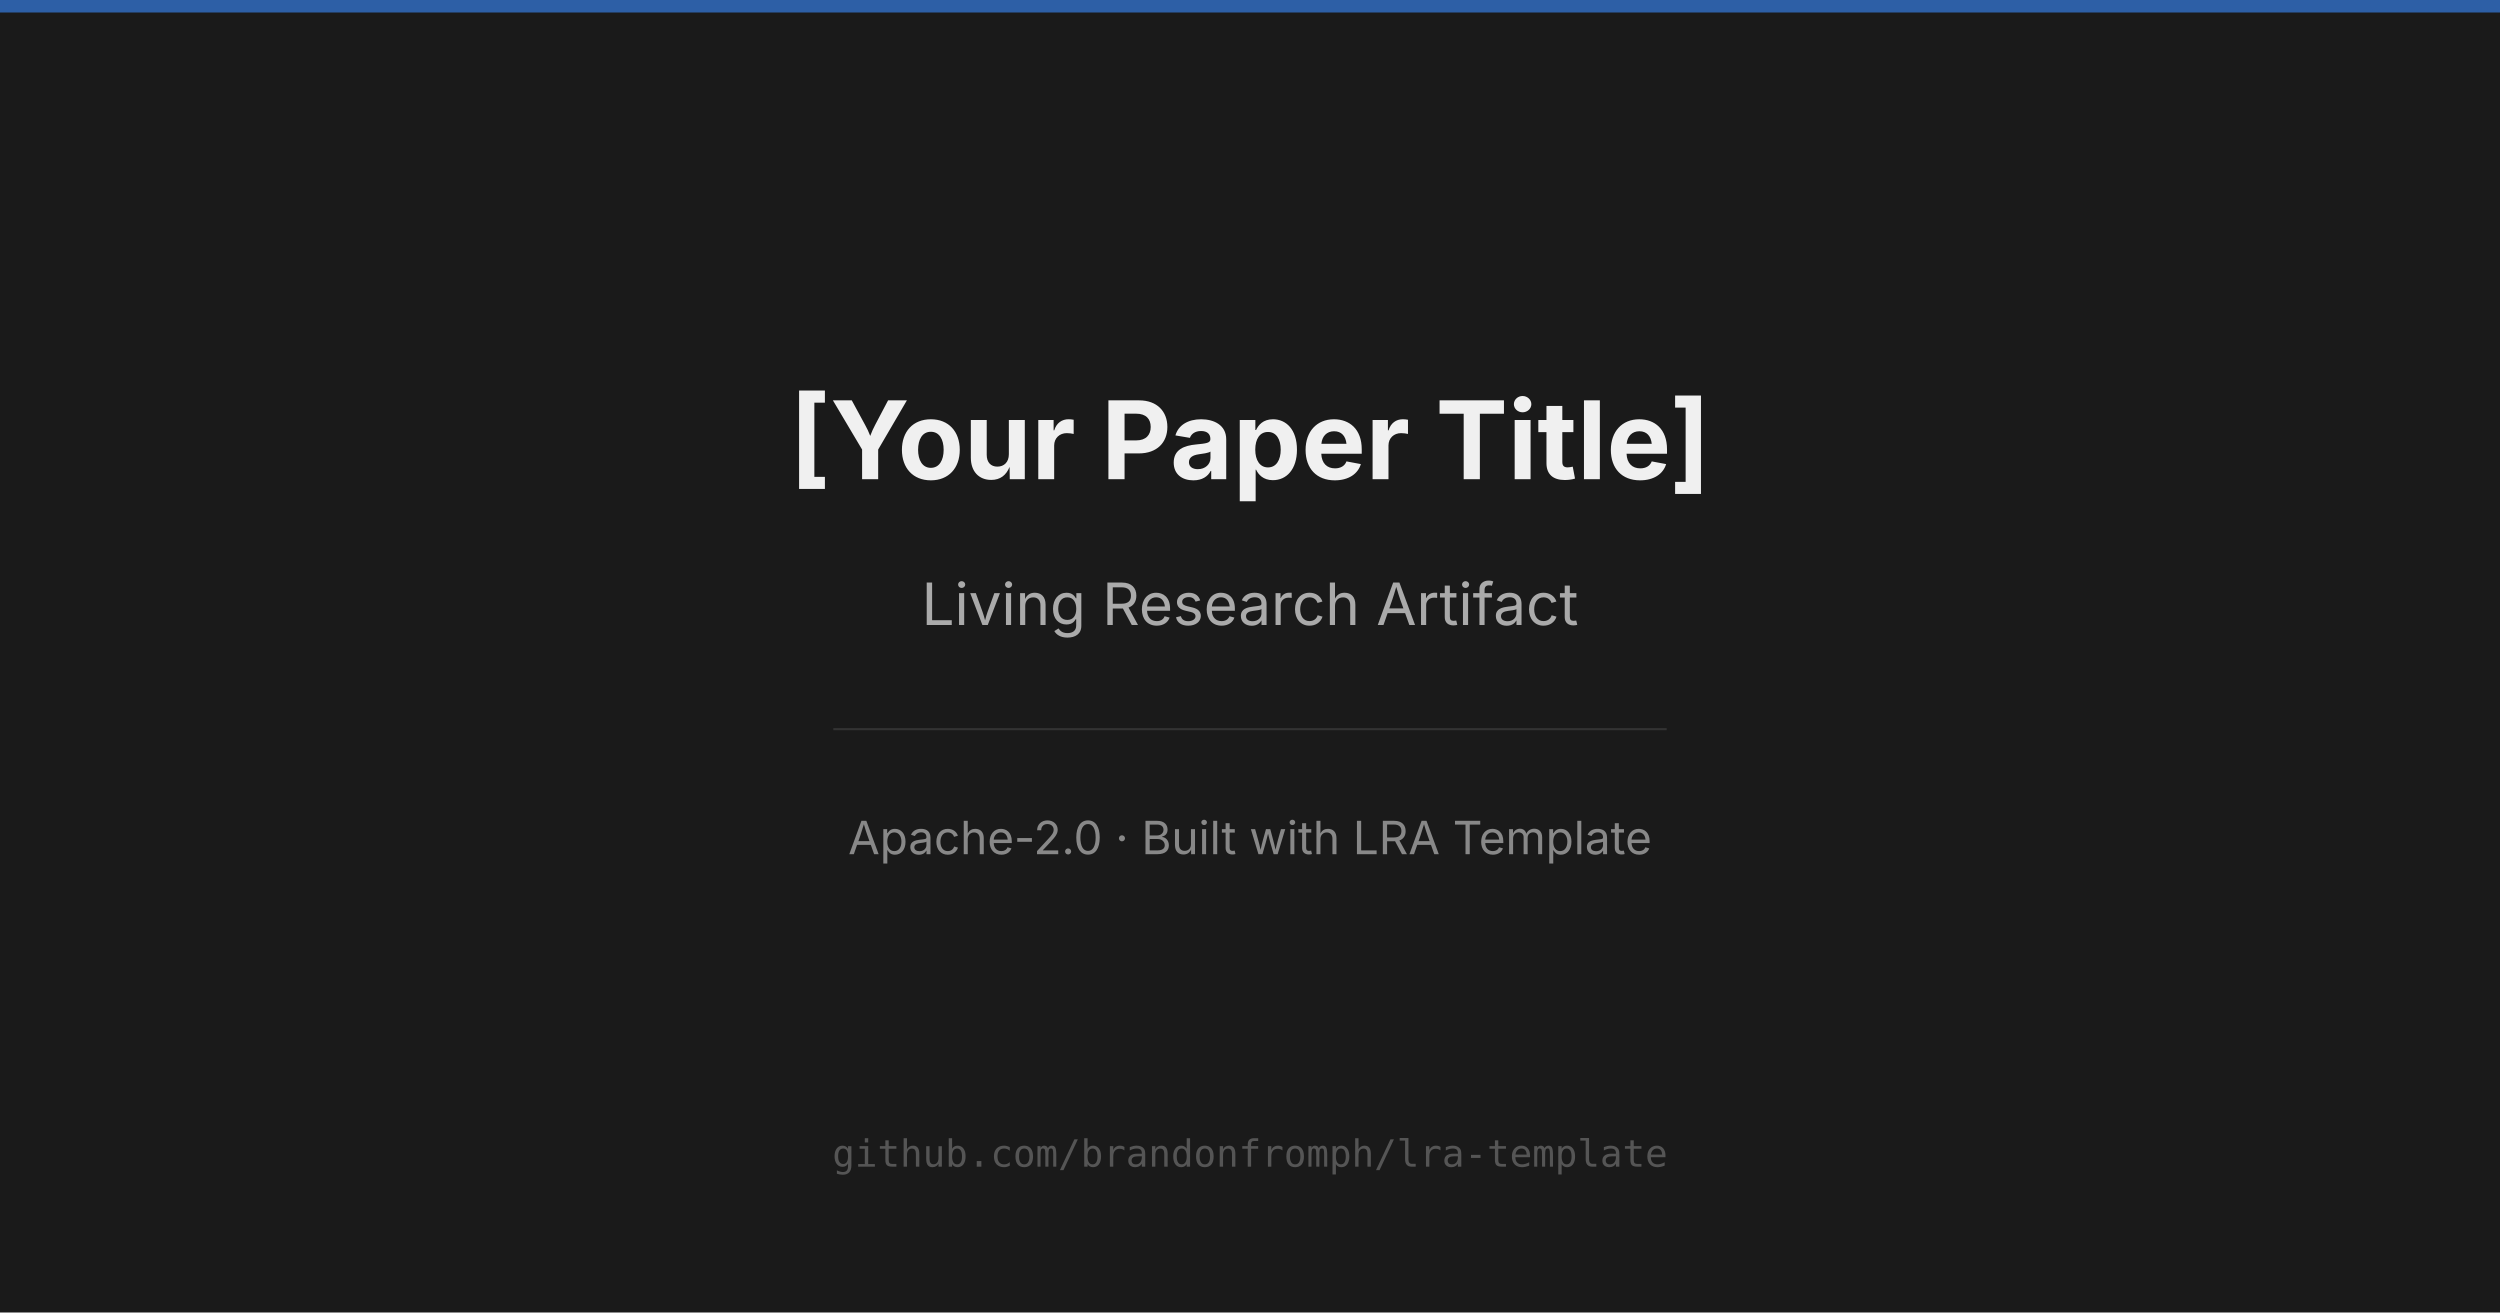
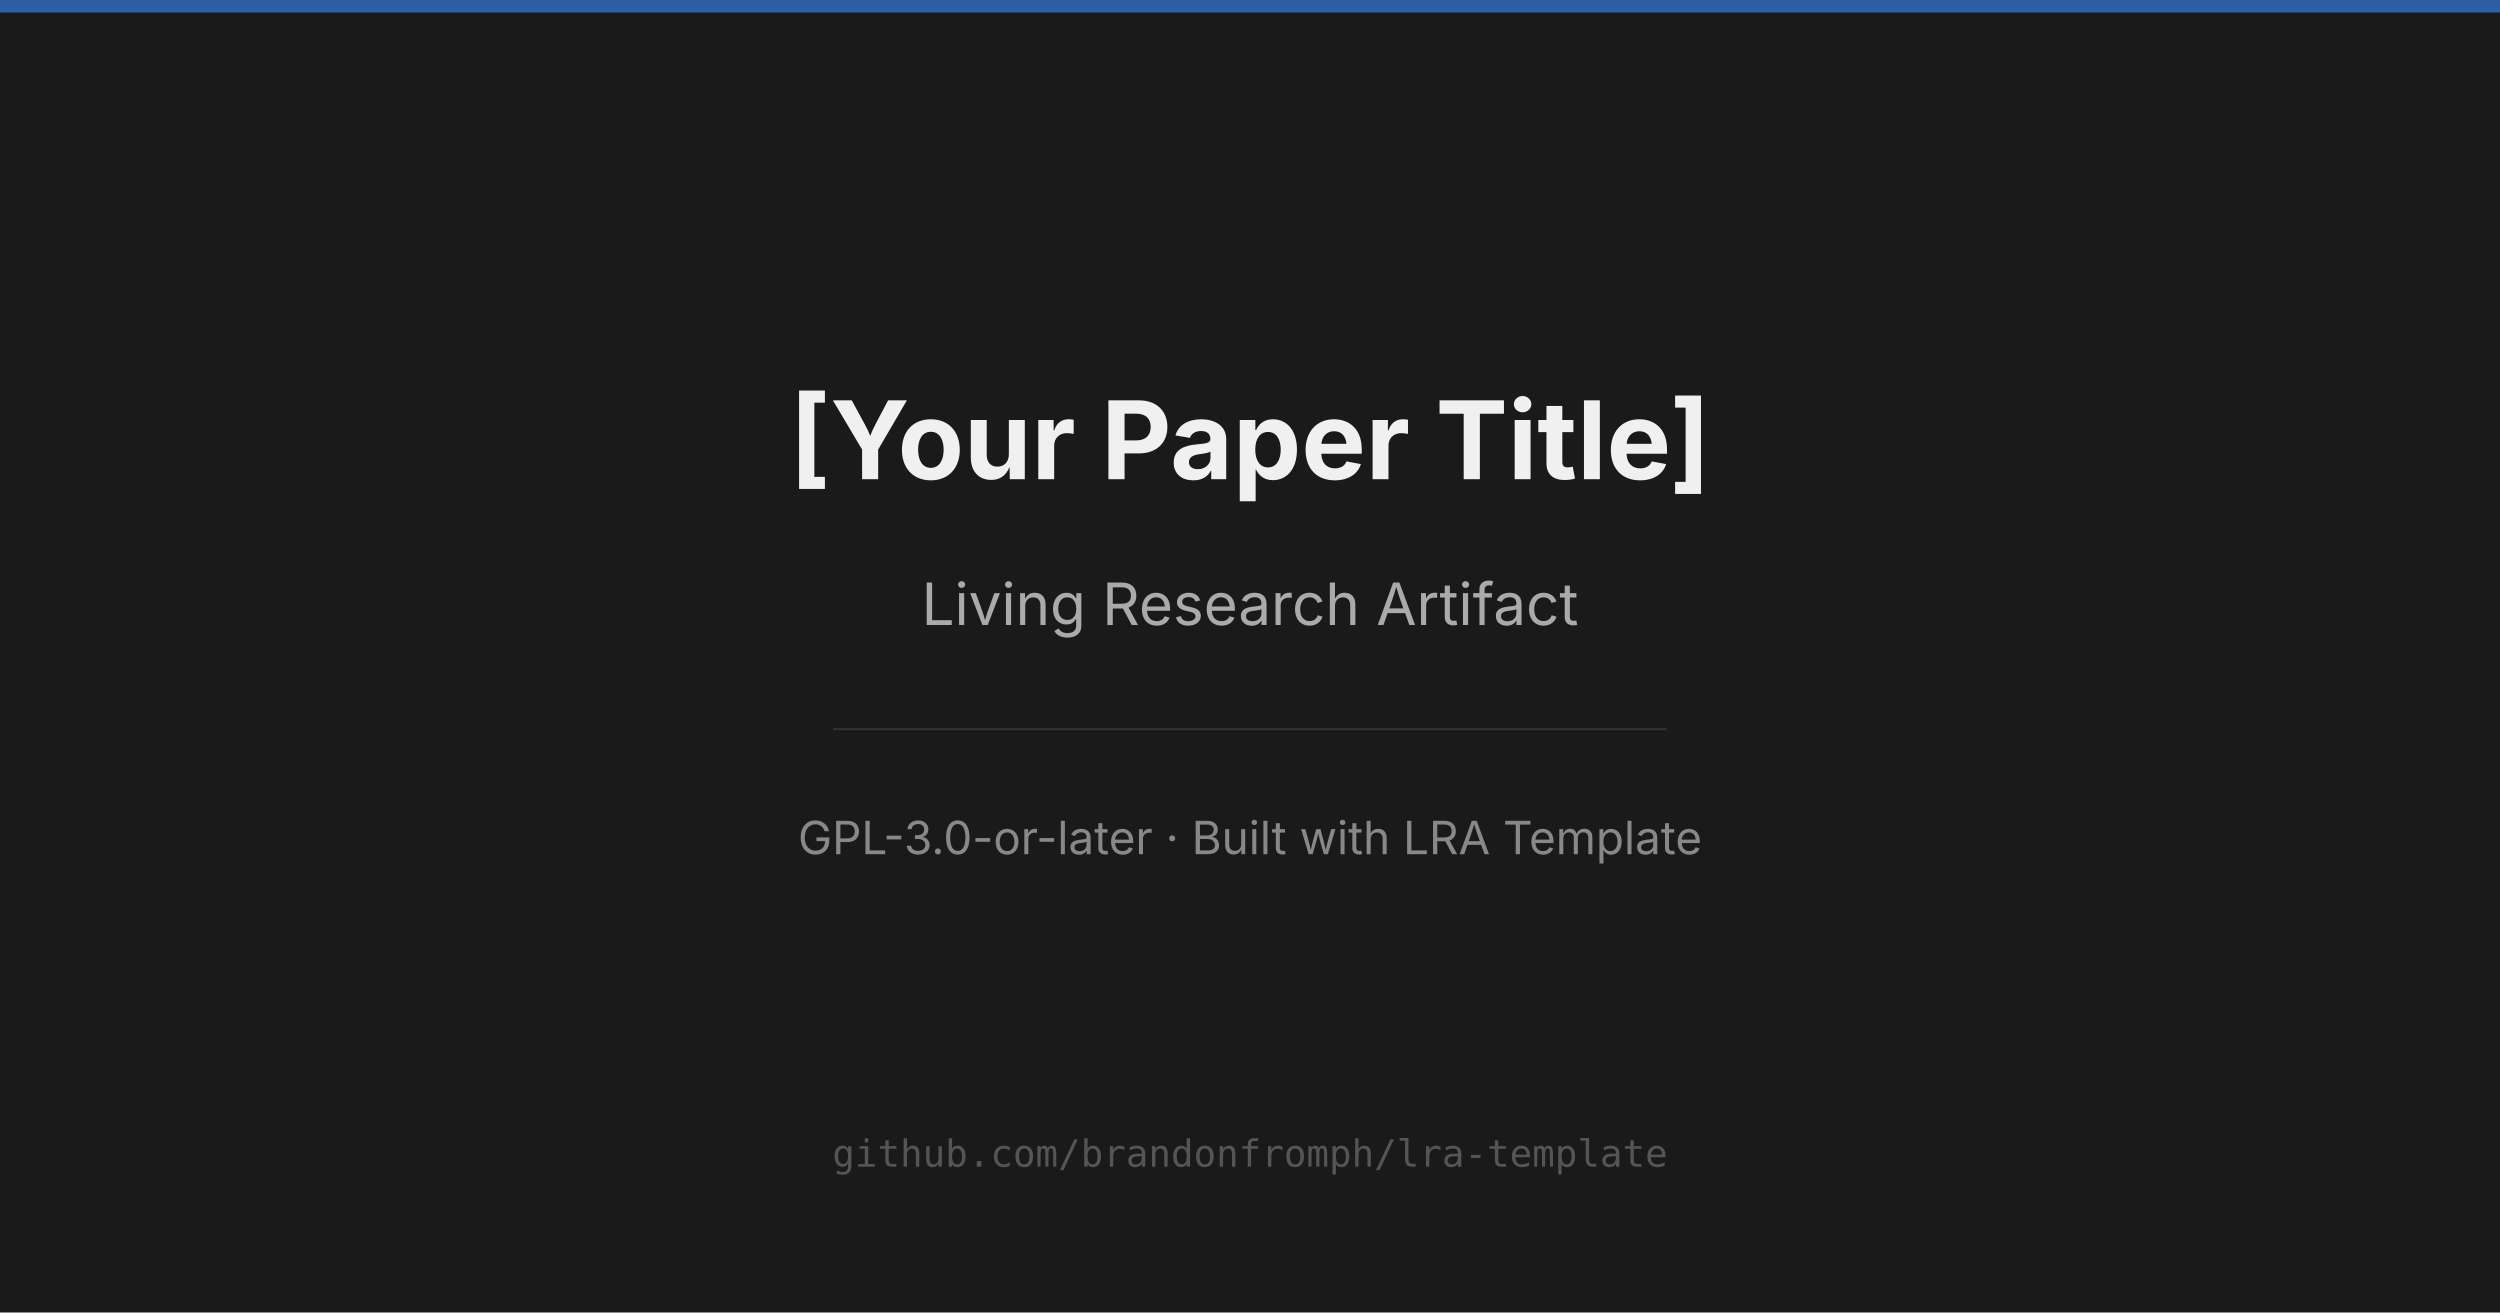
<svg xmlns="http://www.w3.org/2000/svg" viewBox="0 0 1200 630">
  <rect width="1200" height="630" fill="#1a1a1a" />
  <rect width="1200" height="6" fill="#2d5fa6" />
  <text x="600" y="230" text-anchor="middle" fill="#f0f0f0" font-family="system-ui, -apple-system, sans-serif" font-size="52" font-weight="bold">
    [Your Paper Title]
  </text>
  <text x="600" y="300" text-anchor="middle" fill="#aaaaaa" font-family="system-ui, -apple-system, sans-serif" font-size="28">
    Living Research Artifact
  </text>
  <line x1="400" y1="350" x2="800" y2="350" stroke="#333333" stroke-width="1" />
  <text x="600" y="410" text-anchor="middle" fill="#888888" font-family="system-ui, -apple-system, sans-serif" font-size="22">
-     Apache-2.0 · Built with LRA Template
+     GPL-3.0-or-later · Built with LRA Template
  </text>
  <text x="600" y="560" text-anchor="middle" fill="#555555" font-family="monospace" font-size="18">
    github.com/brandonfromph/lra-template
  </text>
</svg>
